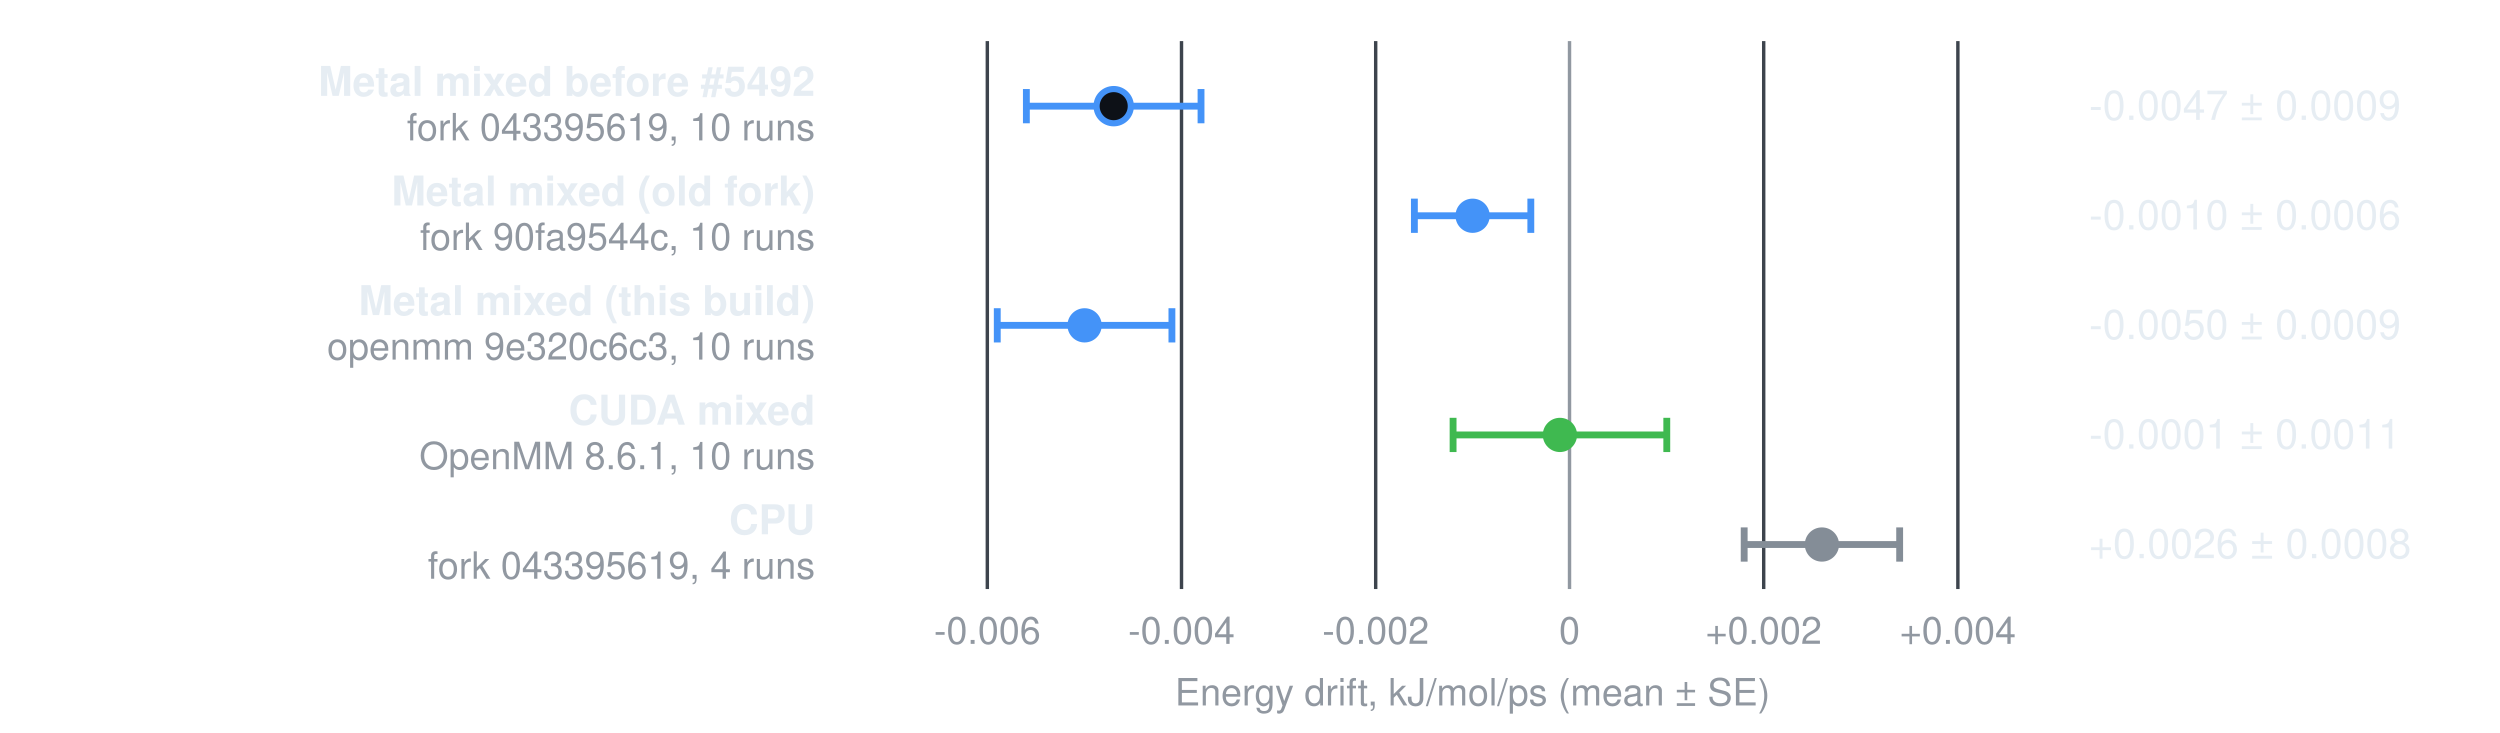
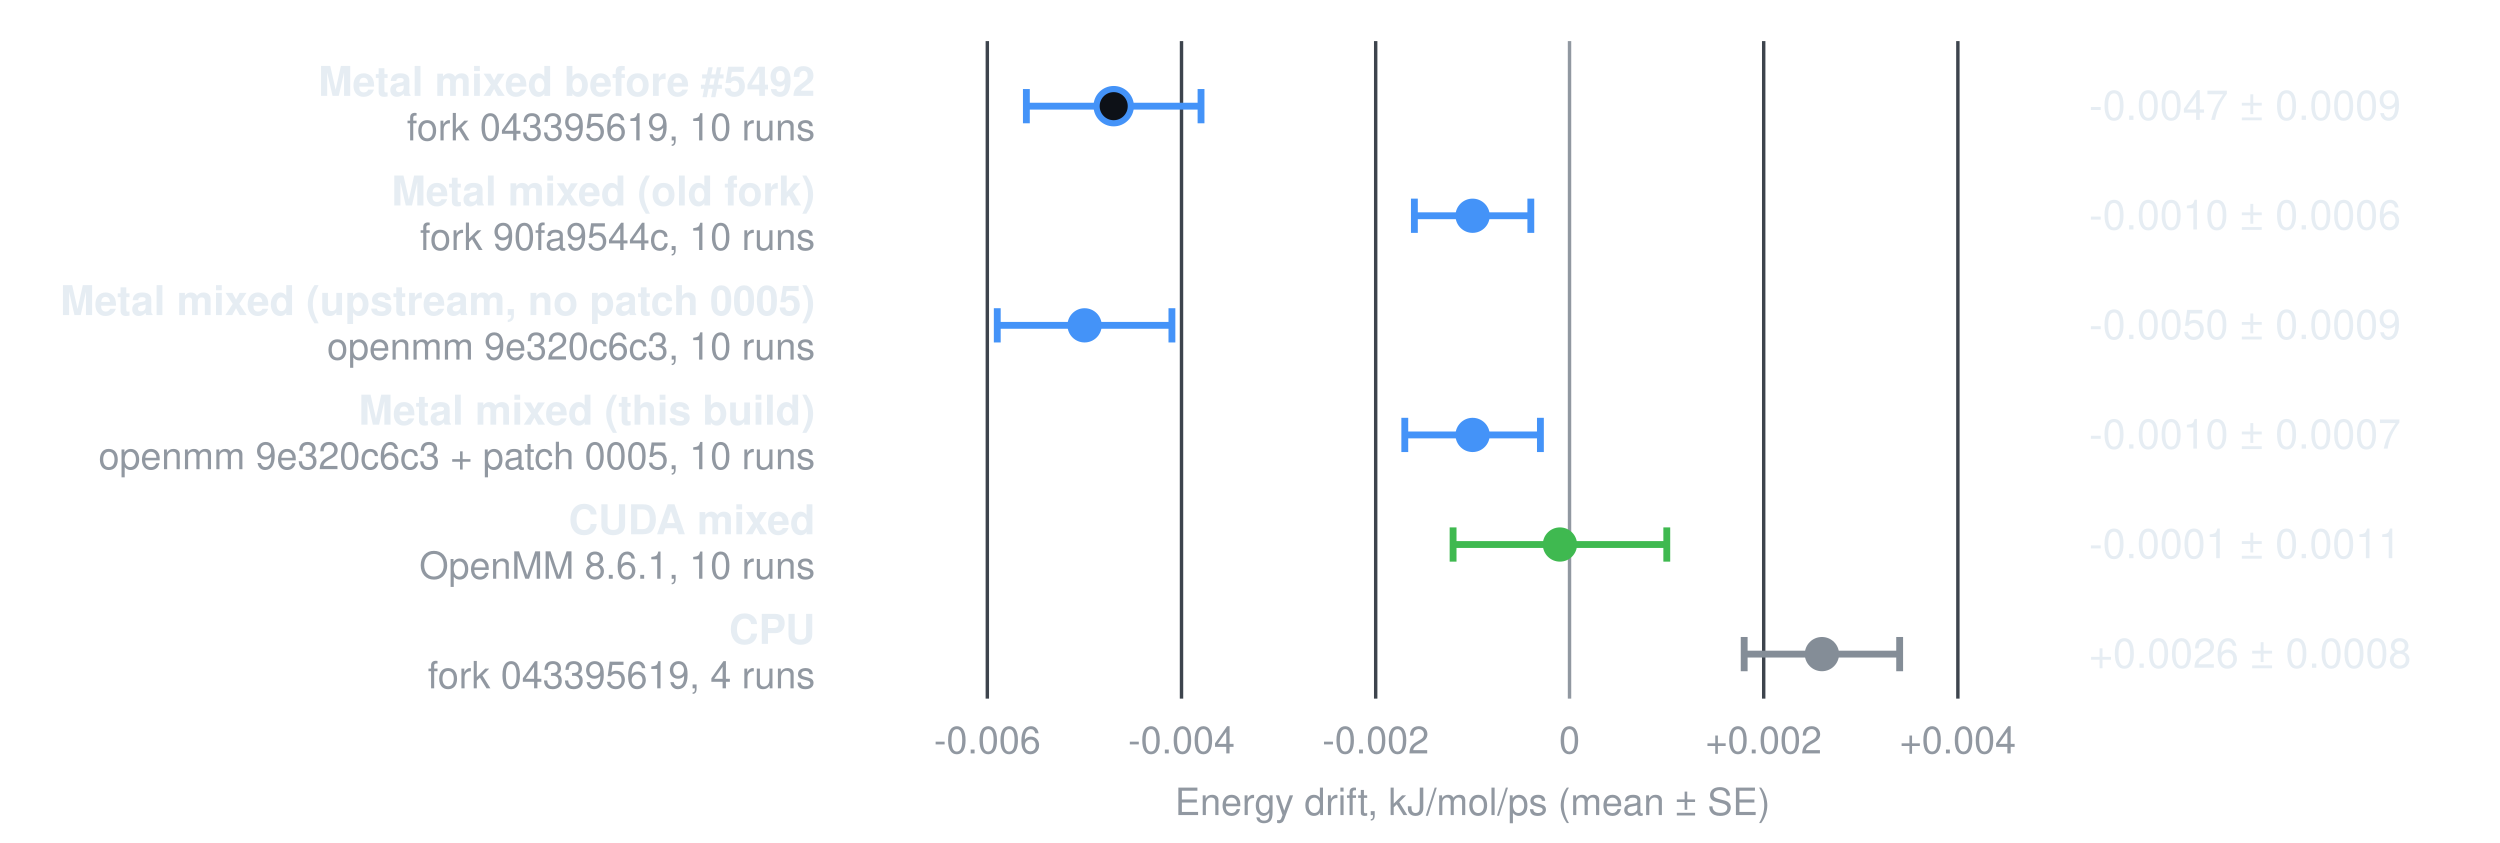
- <svg xmlns="http://www.w3.org/2000/svg" width="730" height="214" viewBox="0 0 730 214" role="img" aria-label="Energy drift of DHFR in NVE, Metal on the old fork before and after #5492, Metal on this build, CUDA mixed and CPU" font-family="-apple-system, BlinkMacSystemFont, 'Segoe UI', Helvetica, Arial, sans-serif">
-   <line x1="288.3" y1="12.0" x2="288.3" y2="172.0" stroke="#3d444d" stroke-width="1.0" />
-   <text x="288.3" y="188.0" font-size="11" fill="#9198a1" text-anchor="middle" font-weight="normal">-0.006</text>
-   <line x1="345.0" y1="12.0" x2="345.0" y2="172.0" stroke="#3d444d" stroke-width="1.0" />
-   <text x="345.0" y="188.0" font-size="11" fill="#9198a1" text-anchor="middle" font-weight="normal">-0.004</text>
-   <line x1="401.7" y1="12.0" x2="401.7" y2="172.0" stroke="#3d444d" stroke-width="1.0" />
-   <text x="401.7" y="188.0" font-size="11" fill="#9198a1" text-anchor="middle" font-weight="normal">-0.002</text>
-   <line x1="458.3" y1="12.0" x2="458.3" y2="172.0" stroke="#9198a1" stroke-width="1.0" />
-   <text x="458.3" y="188.0" font-size="11" fill="#9198a1" text-anchor="middle" font-weight="normal">0</text>
-   <line x1="515.0" y1="12.0" x2="515.0" y2="172.0" stroke="#3d444d" stroke-width="1.0" />
-   <text x="515.0" y="188.0" font-size="11" fill="#9198a1" text-anchor="middle" font-weight="normal">+0.002</text>
-   <line x1="571.7" y1="12.0" x2="571.7" y2="172.0" stroke="#3d444d" stroke-width="1.0" />
-   <text x="571.7" y="188.0" font-size="11" fill="#9198a1" text-anchor="middle" font-weight="normal">+0.004</text>
-   <text x="430.0" y="206.0" font-size="11" fill="#9198a1" text-anchor="middle" font-weight="normal">Energy drift, kJ/mol/ps (mean ± SE)</text>
+ <svg xmlns="http://www.w3.org/2000/svg" width="730" height="246" viewBox="0 0 730 246" role="img" aria-label="Energy drift of DHFR in NVE, Metal on the old fork before and after #5492, Metal on upstream OpenMM without patch 0005 and on this build with it, CUDA mixed and CPU" font-family="-apple-system, BlinkMacSystemFont, 'Segoe UI', Helvetica, Arial, sans-serif">
+   <line x1="288.3" y1="12.0" x2="288.3" y2="204.0" stroke="#3d444d" stroke-width="1.0" />
+   <text x="288.3" y="220.0" font-size="11" fill="#9198a1" text-anchor="middle" font-weight="normal">-0.006</text>
+   <line x1="345.0" y1="12.0" x2="345.0" y2="204.0" stroke="#3d444d" stroke-width="1.0" />
+   <text x="345.0" y="220.0" font-size="11" fill="#9198a1" text-anchor="middle" font-weight="normal">-0.004</text>
+   <line x1="401.7" y1="12.0" x2="401.7" y2="204.0" stroke="#3d444d" stroke-width="1.0" />
+   <text x="401.7" y="220.0" font-size="11" fill="#9198a1" text-anchor="middle" font-weight="normal">-0.002</text>
+   <line x1="458.3" y1="12.0" x2="458.3" y2="204.0" stroke="#9198a1" stroke-width="1.0" />
+   <text x="458.3" y="220.0" font-size="11" fill="#9198a1" text-anchor="middle" font-weight="normal">0</text>
+   <line x1="515.0" y1="12.0" x2="515.0" y2="204.0" stroke="#3d444d" stroke-width="1.0" />
+   <text x="515.0" y="220.0" font-size="11" fill="#9198a1" text-anchor="middle" font-weight="normal">+0.002</text>
+   <line x1="571.7" y1="12.0" x2="571.7" y2="204.0" stroke="#3d444d" stroke-width="1.0" />
+   <text x="571.7" y="220.0" font-size="11" fill="#9198a1" text-anchor="middle" font-weight="normal">+0.004</text>
+   <text x="430.0" y="238.0" font-size="11" fill="#9198a1" text-anchor="middle" font-weight="normal">Energy drift, kJ/mol/ps (mean ± SE)</text>
  <text x="238.0" y="28.0" font-size="12" fill="#e6edf3" text-anchor="end" font-weight="600">Metal mixed before #5492</text>
  <text x="238.0" y="41.0" font-size="11" fill="#9198a1" text-anchor="end" font-weight="normal">fork 043395619, 10 runs</text>
  <line x1="299.7" y1="31.0" x2="350.7" y2="31.0" stroke="#4493f8" stroke-width="2.0" />
  <line x1="299.7" y1="26.0" x2="299.7" y2="36.0" stroke="#4493f8" stroke-width="2.0" />
  <line x1="350.7" y1="26.0" x2="350.7" y2="36.0" stroke="#4493f8" stroke-width="2.0" />
  <circle cx="325.2" cy="31.0" r="5" fill="#0d1117" stroke="#4493f8" stroke-width="1.8" />
  <text x="610.0" y="35.0" font-size="12" fill="#e6edf3" text-anchor="start" font-weight="normal">-0.0047 ± 0.0009</text>
  <text x="238.0" y="60.0" font-size="12" fill="#e6edf3" text-anchor="end" font-weight="600">Metal mixed (old fork)</text>
  <text x="238.0" y="73.0" font-size="11" fill="#9198a1" text-anchor="end" font-weight="normal">fork 90fa9544c, 10 runs</text>
  <line x1="413.0" y1="63.0" x2="447.0" y2="63.0" stroke="#4493f8" stroke-width="2.0" />
  <line x1="413.0" y1="58.0" x2="413.0" y2="68.0" stroke="#4493f8" stroke-width="2.0" />
  <line x1="447.0" y1="58.0" x2="447.0" y2="68.0" stroke="#4493f8" stroke-width="2.0" />
  <circle cx="430.0" cy="63.0" r="5" fill="#4493f8" />
  <text x="610.0" y="67.0" font-size="12" fill="#e6edf3" text-anchor="start" font-weight="normal">-0.0010 ± 0.0006</text>
-   <text x="238.0" y="92.0" font-size="12" fill="#e6edf3" text-anchor="end" font-weight="600">Metal mixed (this build)</text>
+   <text x="238.0" y="92.0" font-size="12" fill="#e6edf3" text-anchor="end" font-weight="600">Metal mixed (upstream, no patch 0005)</text>
  <text x="238.0" y="105.0" font-size="11" fill="#9198a1" text-anchor="end" font-weight="normal">openmm 9e320c6c3, 10 runs</text>
  <line x1="291.2" y1="95.0" x2="342.2" y2="95.0" stroke="#4493f8" stroke-width="2.0" />
  <line x1="291.2" y1="90.0" x2="291.2" y2="100.0" stroke="#4493f8" stroke-width="2.0" />
  <line x1="342.2" y1="90.0" x2="342.2" y2="100.0" stroke="#4493f8" stroke-width="2.0" />
  <circle cx="316.7" cy="95.0" r="5" fill="#4493f8" />
  <text x="610.0" y="99.0" font-size="12" fill="#e6edf3" text-anchor="start" font-weight="normal">-0.0050 ± 0.0009</text>
-   <text x="238.0" y="124.0" font-size="12" fill="#e6edf3" text-anchor="end" font-weight="600">CUDA mixed</text>
-   <text x="238.0" y="137.0" font-size="11" fill="#9198a1" text-anchor="end" font-weight="normal">OpenMM 8.6.1, 10 runs</text>
-   <line x1="424.3" y1="127.0" x2="486.7" y2="127.0" stroke="#3fb950" stroke-width="2.0" />
-   <line x1="424.3" y1="122.0" x2="424.3" y2="132.0" stroke="#3fb950" stroke-width="2.0" />
-   <line x1="486.7" y1="122.0" x2="486.7" y2="132.0" stroke="#3fb950" stroke-width="2.0" />
-   <circle cx="455.5" cy="127.0" r="5" fill="#3fb950" />
-   <text x="610.0" y="131.0" font-size="12" fill="#e6edf3" text-anchor="start" font-weight="normal">-0.0001 ± 0.0011</text>
-   <text x="238.0" y="156.0" font-size="12" fill="#e6edf3" text-anchor="end" font-weight="600">CPU</text>
-   <text x="238.0" y="169.0" font-size="11" fill="#9198a1" text-anchor="end" font-weight="normal">fork 043395619, 4 runs</text>
-   <line x1="509.3" y1="159.0" x2="554.7" y2="159.0" stroke="#848d97" stroke-width="2.0" />
-   <line x1="509.3" y1="154.0" x2="509.3" y2="164.0" stroke="#848d97" stroke-width="2.0" />
-   <line x1="554.7" y1="154.0" x2="554.7" y2="164.0" stroke="#848d97" stroke-width="2.0" />
-   <circle cx="532.0" cy="159.0" r="5" fill="#848d97" />
-   <text x="610.0" y="163.0" font-size="12" fill="#e6edf3" text-anchor="start" font-weight="normal">+0.0026 ± 0.0008</text>
+   <text x="238.0" y="124.0" font-size="12" fill="#e6edf3" text-anchor="end" font-weight="600">Metal mixed (this build)</text>
+   <text x="238.0" y="137.0" font-size="11" fill="#9198a1" text-anchor="end" font-weight="normal">openmm 9e320c6c3 + patch 0005, 10 runs</text>
+   <line x1="410.2" y1="127.0" x2="449.8" y2="127.0" stroke="#4493f8" stroke-width="2.0" />
+   <line x1="410.2" y1="122.0" x2="410.2" y2="132.0" stroke="#4493f8" stroke-width="2.0" />
+   <line x1="449.8" y1="122.0" x2="449.8" y2="132.0" stroke="#4493f8" stroke-width="2.0" />
+   <circle cx="430.0" cy="127.0" r="5" fill="#4493f8" />
+   <text x="610.0" y="131.0" font-size="12" fill="#e6edf3" text-anchor="start" font-weight="normal">-0.0010 ± 0.0007</text>
+   <text x="238.0" y="156.0" font-size="12" fill="#e6edf3" text-anchor="end" font-weight="600">CUDA mixed</text>
+   <text x="238.0" y="169.0" font-size="11" fill="#9198a1" text-anchor="end" font-weight="normal">OpenMM 8.6.1, 10 runs</text>
+   <line x1="424.3" y1="159.0" x2="486.7" y2="159.0" stroke="#3fb950" stroke-width="2.0" />
+   <line x1="424.3" y1="154.0" x2="424.3" y2="164.0" stroke="#3fb950" stroke-width="2.0" />
+   <line x1="486.7" y1="154.0" x2="486.7" y2="164.0" stroke="#3fb950" stroke-width="2.0" />
+   <circle cx="455.5" cy="159.0" r="5" fill="#3fb950" />
+   <text x="610.0" y="163.0" font-size="12" fill="#e6edf3" text-anchor="start" font-weight="normal">-0.0001 ± 0.0011</text>
+   <text x="238.0" y="188.0" font-size="12" fill="#e6edf3" text-anchor="end" font-weight="600">CPU</text>
+   <text x="238.0" y="201.0" font-size="11" fill="#9198a1" text-anchor="end" font-weight="normal">fork 043395619, 4 runs</text>
+   <line x1="509.3" y1="191.0" x2="554.7" y2="191.0" stroke="#848d97" stroke-width="2.0" />
+   <line x1="509.3" y1="186.0" x2="509.3" y2="196.0" stroke="#848d97" stroke-width="2.0" />
+   <line x1="554.7" y1="186.0" x2="554.7" y2="196.0" stroke="#848d97" stroke-width="2.0" />
+   <circle cx="532.0" cy="191.0" r="5" fill="#848d97" />
+   <text x="610.0" y="195.0" font-size="12" fill="#e6edf3" text-anchor="start" font-weight="normal">+0.0026 ± 0.0008</text>
</svg>
